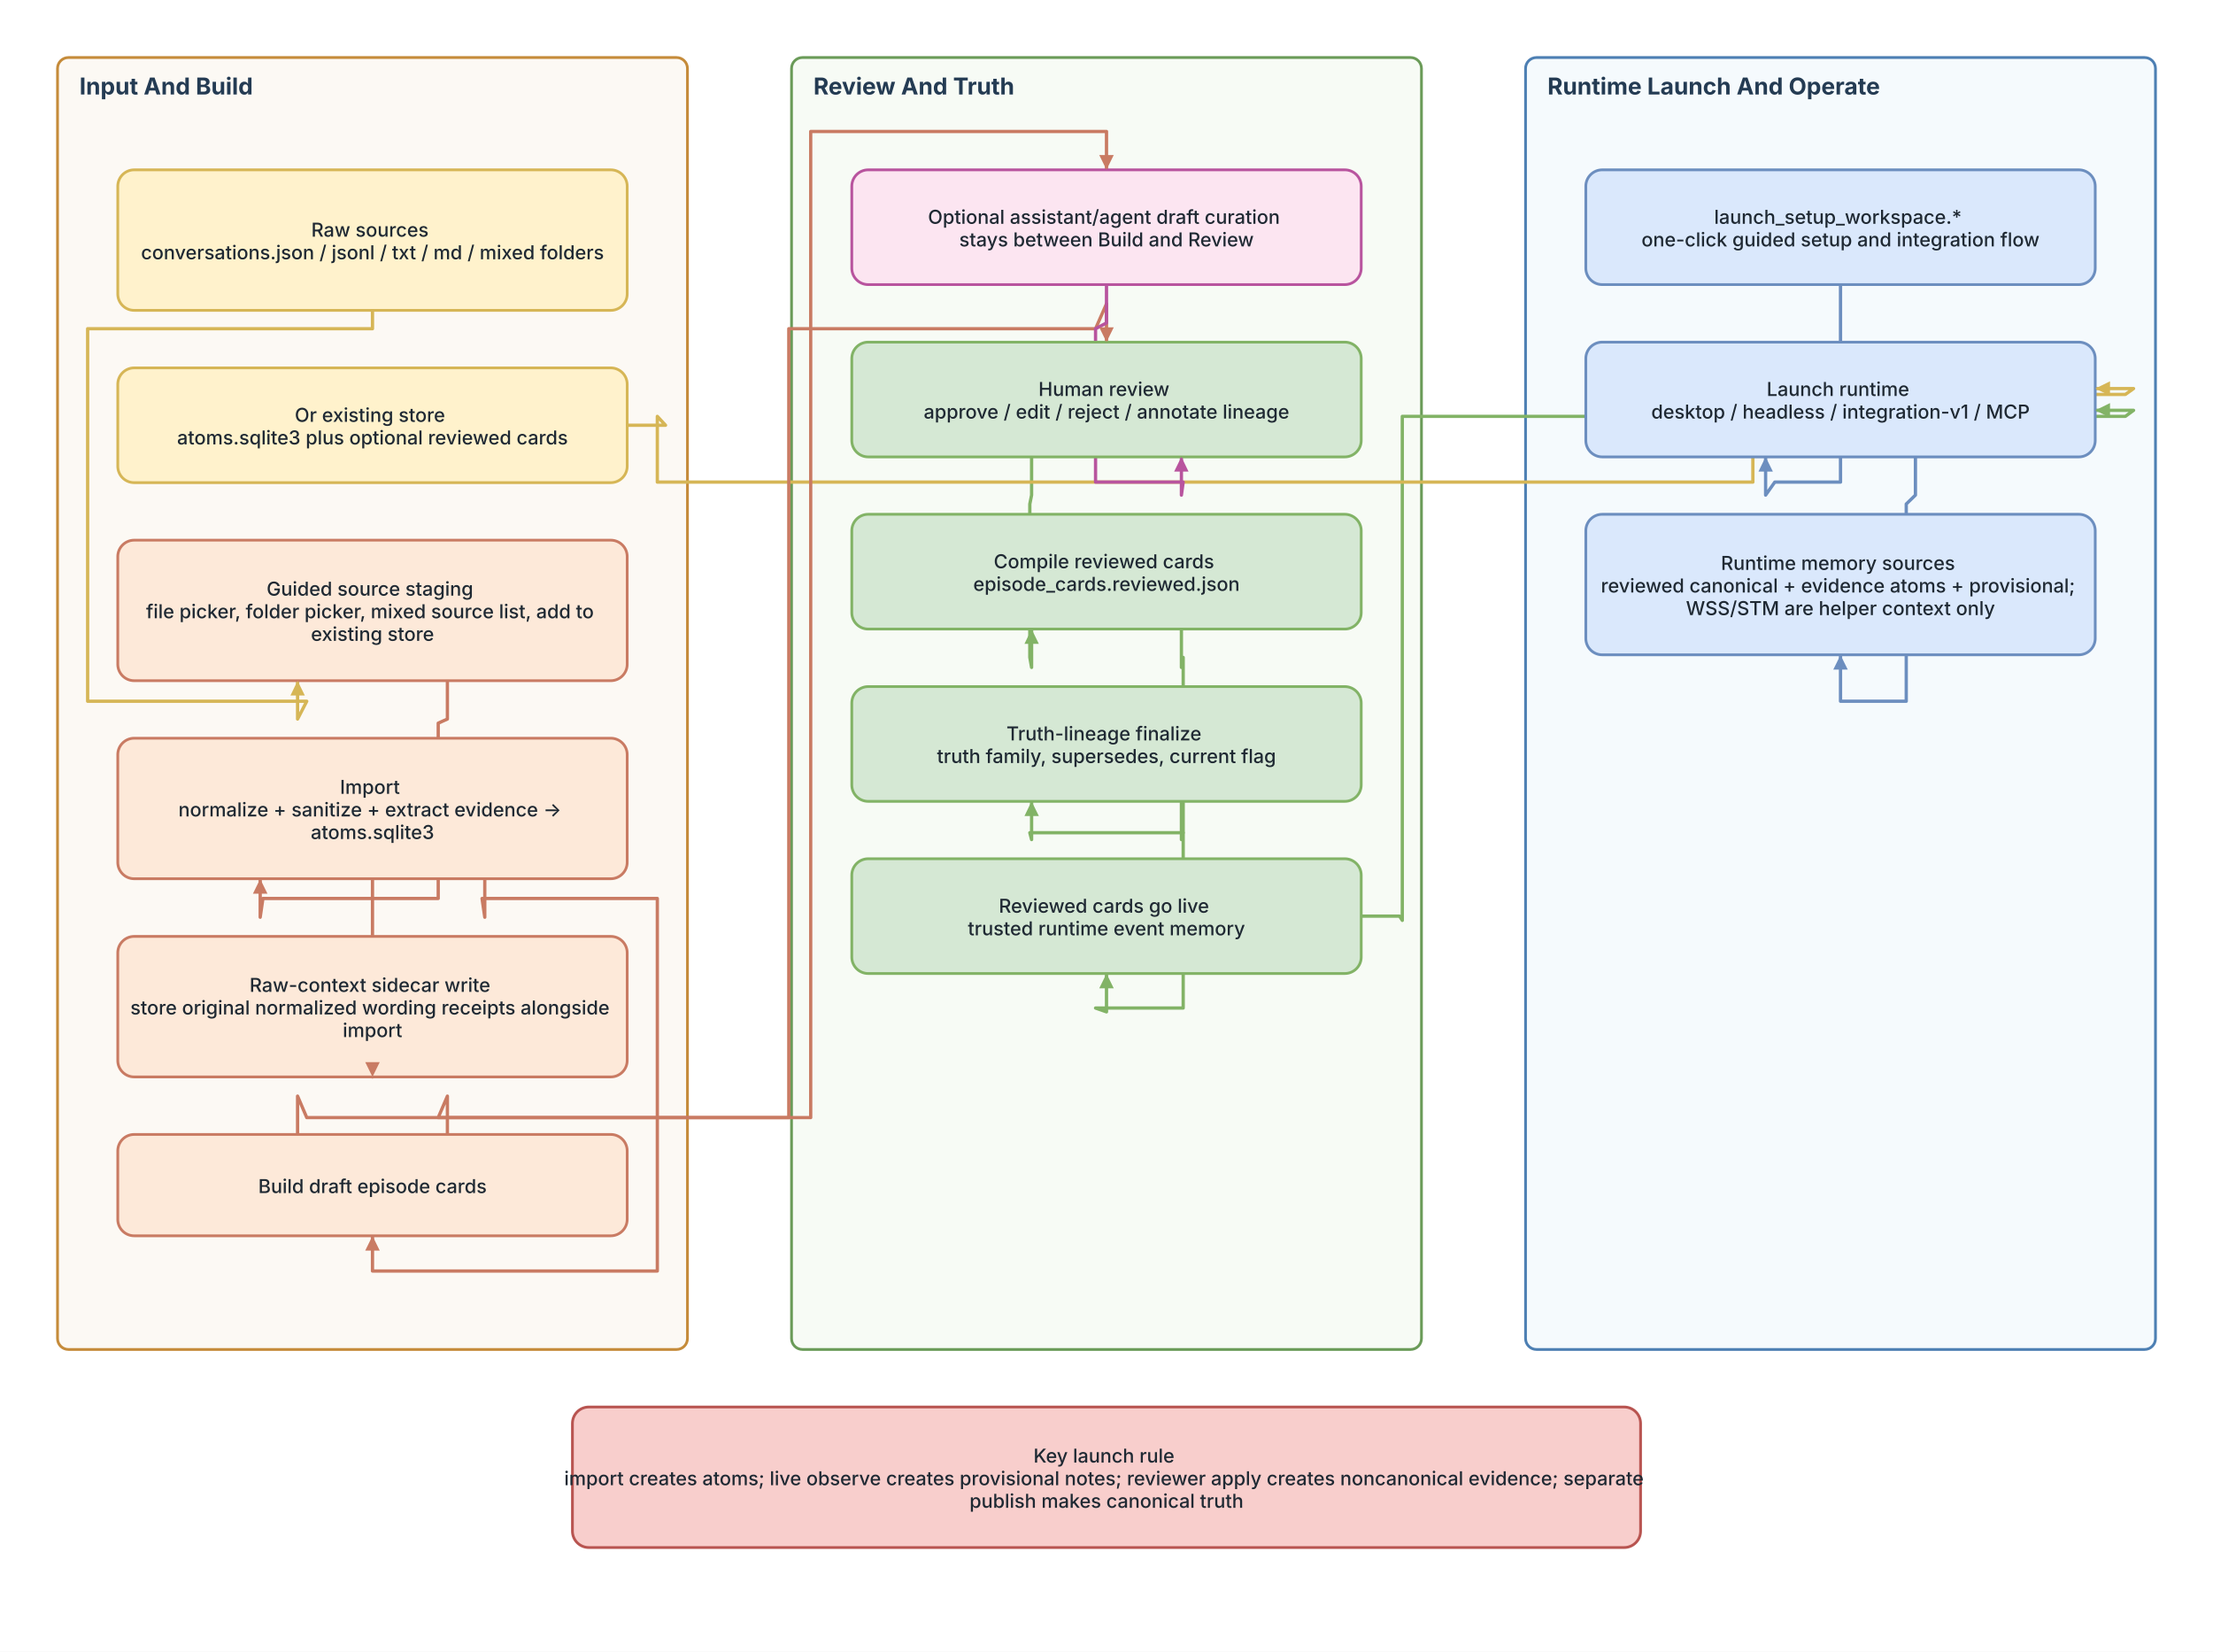
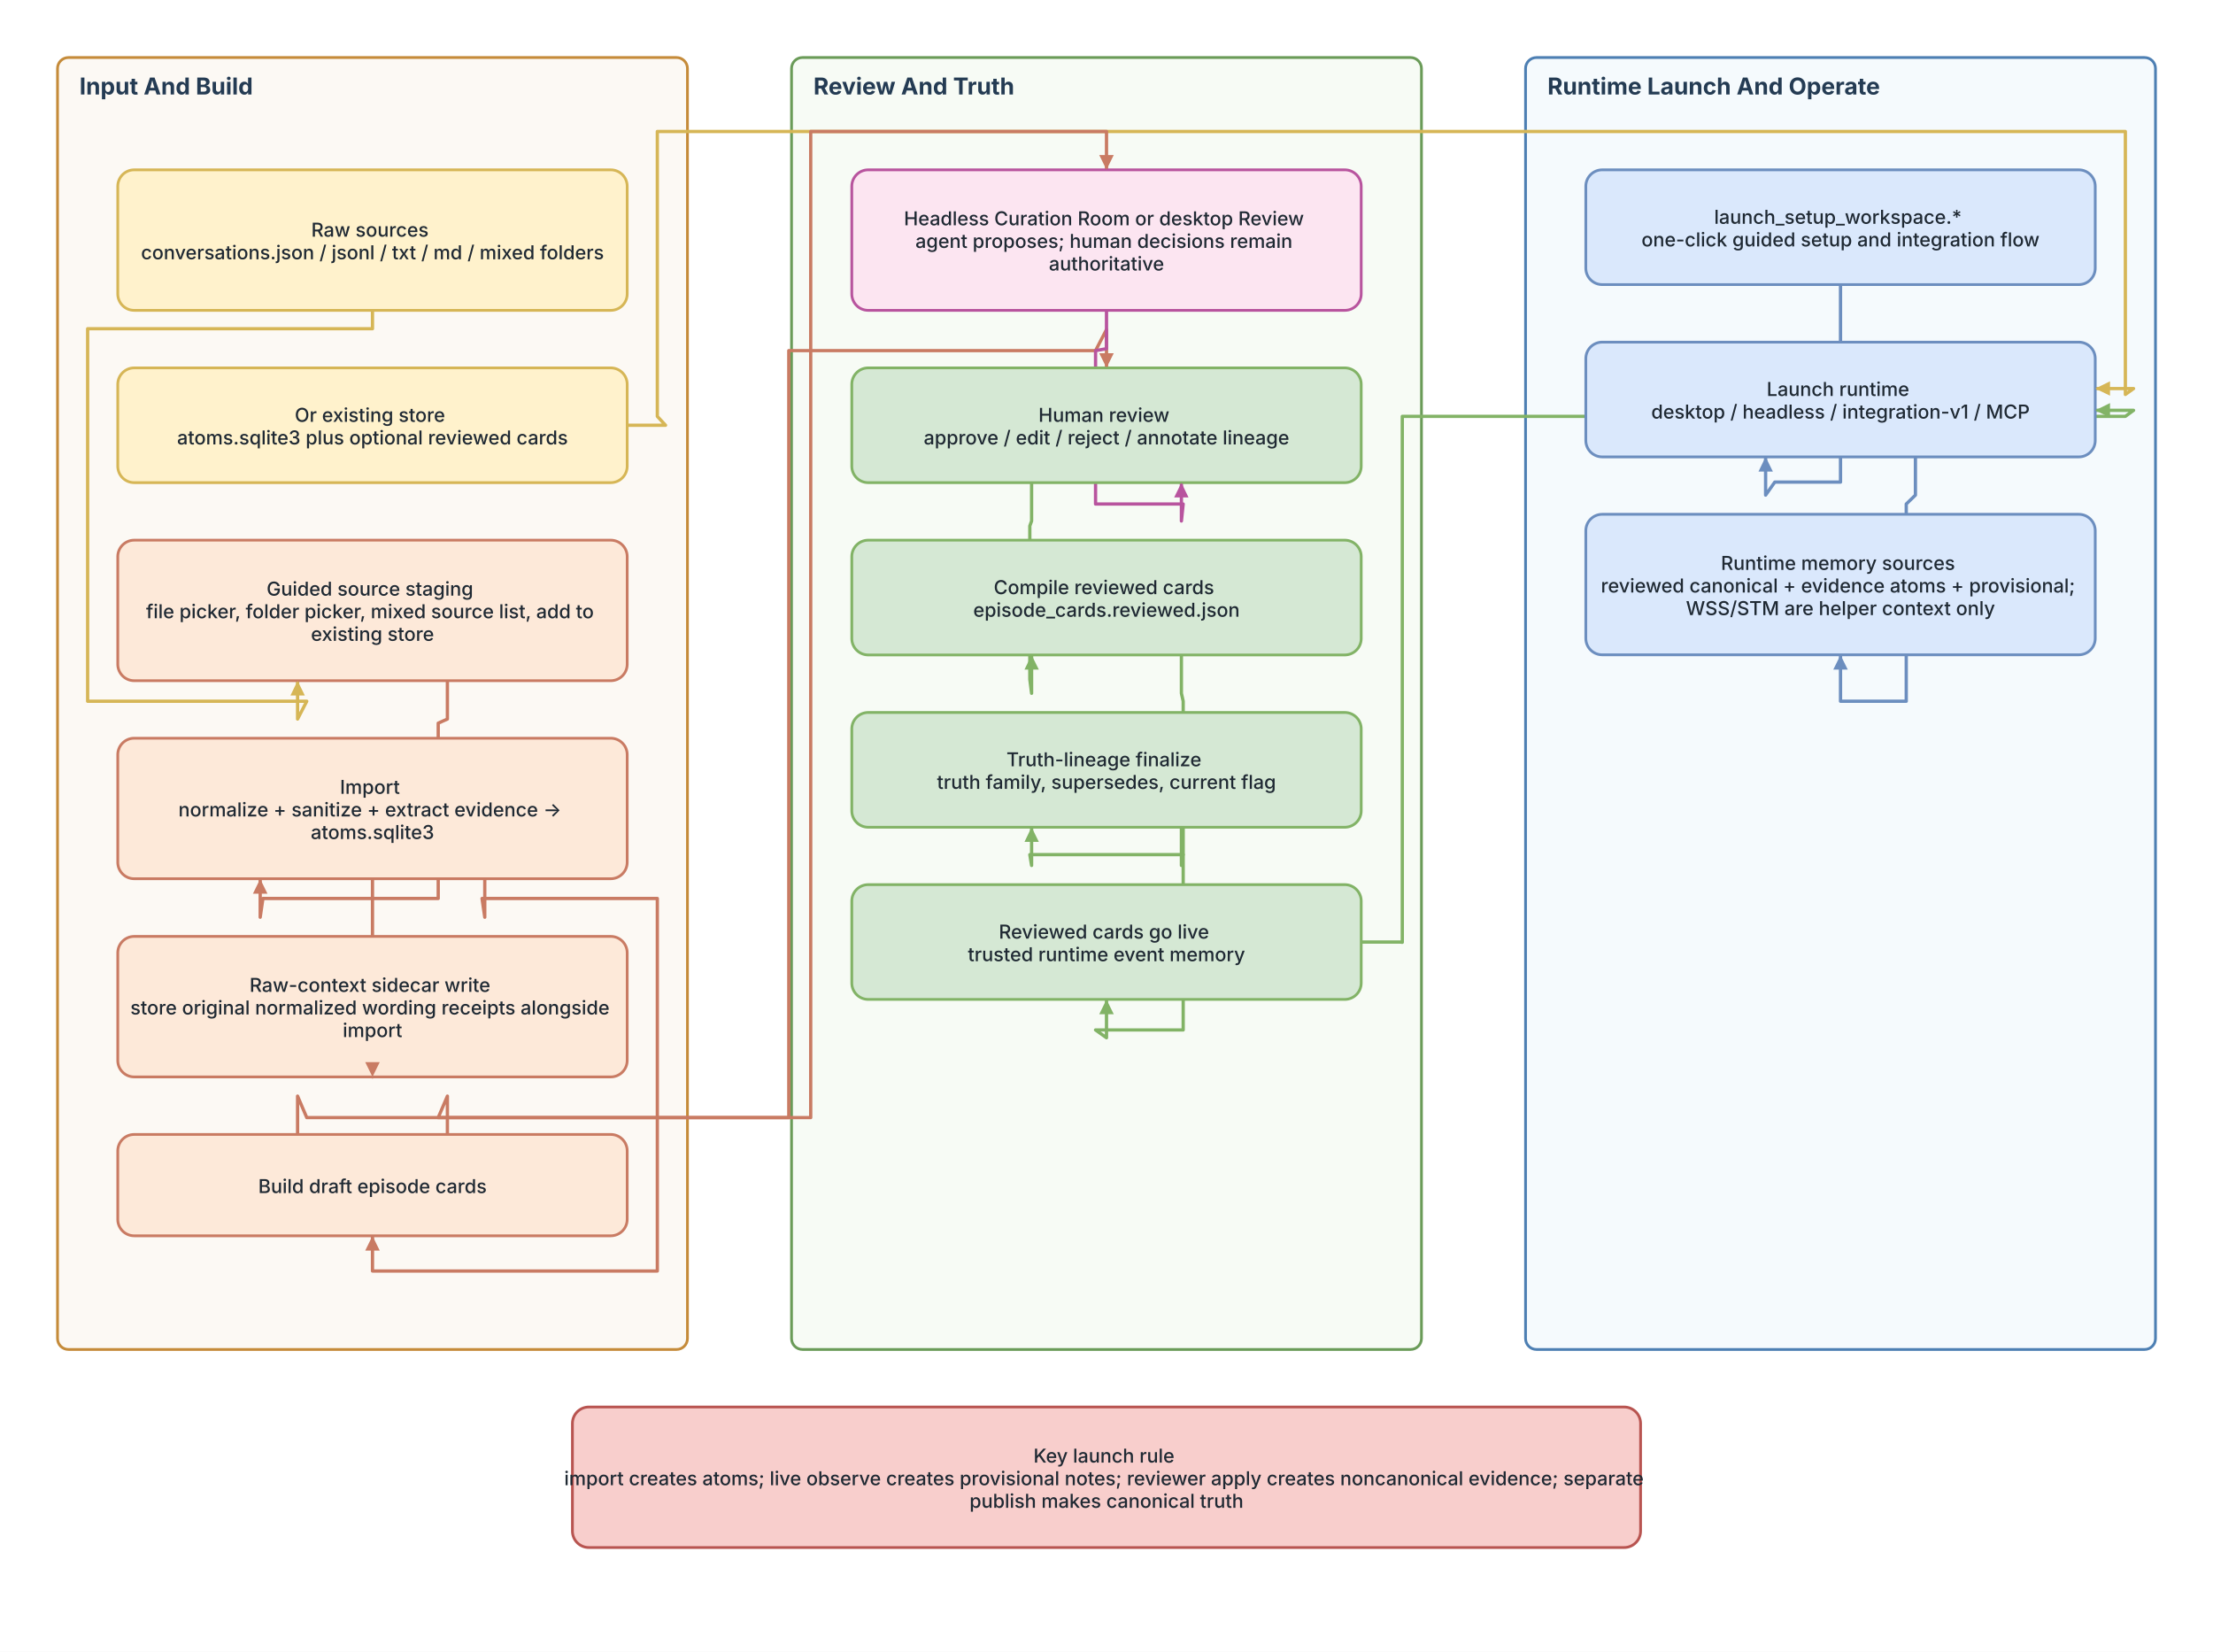
<svg xmlns="http://www.w3.org/2000/svg" width="1616" height="1206" viewBox="0 0 1616 1206" role="img" aria-label="Engineering Pipeline">
  <rect width="100%" height="100%" fill="#ffffff" />
  <rect x="42.0" y="42.0" width="460.0" height="943.3" rx="8" fill="#f8f1e7" fill-opacity="0.48" stroke="#c58b3a" stroke-width="2" />
  <text x="58.0" y="69.0" font-family="Segoe UI, Inter, Arial, sans-serif" font-size="17" font-weight="700" fill="#243b53">Input And Build</text>
  <rect x="578.0" y="42.0" width="460.0" height="943.3" rx="8" fill="#eef6ea" fill-opacity="0.48" stroke="#6a9b58" stroke-width="2" />
  <text x="594.0" y="69.0" font-family="Segoe UI, Inter, Arial, sans-serif" font-size="17" font-weight="700" fill="#243b53">Review And Truth</text>
  <rect x="1114.0" y="42.0" width="460.0" height="943.3" rx="8" fill="#eaf3fb" fill-opacity="0.48" stroke="#4d7fb3" stroke-width="2" />
  <text x="1130.0" y="69.0" font-family="Segoe UI, Inter, Arial, sans-serif" font-size="17" font-weight="700" fill="#243b53">Runtime Launch And Operate</text>
-   <polyline points="753.3,333.5 753.3,361.5 752.0,368.0 752.0,480.0 753.3,487.3 753.3,459.3" fill="none" stroke="#82b366" stroke-width="2.4" stroke-linejoin="round" stroke-linecap="round" />
-   <polyline points="862.7,459.3 862.7,487.3 864.0,480.0 864.0,608.0 752.0,608.0 753.3,613.0 753.3,585.0" fill="none" stroke="#82b366" stroke-width="2.4" stroke-linejoin="round" stroke-linecap="round" />
-   <polyline points="862.7,585.0 862.7,613.0 864.0,608.0 864.0,736.0 800.0,736.0 808.0,738.8 808.0,710.8" fill="none" stroke="#82b366" stroke-width="2.4" stroke-linejoin="round" stroke-linecap="round" />
-   <polyline points="994.0,668.9 1022.0,668.9 1024.0,672.0 1024.0,304.0 1552.0,304.0 1558.0,299.6 1530.0,299.6" fill="none" stroke="#82b366" stroke-width="2.4" stroke-linejoin="round" stroke-linecap="round" />
+   <polyline points="753.3,352.4 753.3,380.4 752.0,384.0 752.0,496.0 753.3,506.2 753.3,478.2" fill="none" stroke="#82b366" stroke-width="2.4" stroke-linejoin="round" stroke-linecap="round" />
+   <polyline points="862.7,478.2 862.7,506.2 864.0,512.0 864.0,624.0 752.0,624.0 753.3,631.9 753.3,603.9" fill="none" stroke="#82b366" stroke-width="2.4" stroke-linejoin="round" stroke-linecap="round" />
+   <polyline points="862.7,603.9 862.7,631.9 864.0,624.0 864.0,752.0 800.0,752.0 808.0,757.7 808.0,729.7" fill="none" stroke="#82b366" stroke-width="2.4" stroke-linejoin="round" stroke-linecap="round" />
+   <polyline points="994.0,687.8 1022.0,687.8 1024.0,688.0 1024.0,304.0 1552.0,304.0 1558.0,299.6 1530.0,299.6" fill="none" stroke="#82b366" stroke-width="2.4" stroke-linejoin="round" stroke-linecap="round" />
  <polyline points="1344.0,207.8 1344.0,352.0 1296.0,352.0 1289.3,361.5 1289.3,333.5" fill="none" stroke="#6c8ebf" stroke-width="2.4" stroke-linejoin="round" stroke-linecap="round" />
  <polyline points="1398.7,333.5 1398.7,361.5 1392.0,368.0 1392.0,512.0 1344.0,512.0 1344.0,478.2" fill="none" stroke="#6c8ebf" stroke-width="2.4" stroke-linejoin="round" stroke-linecap="round" />
  <polyline points="272.0,226.6 272.0,240.0 64.0,240.0 64.0,512.0 224.0,512.0 217.3,525.0 217.3,497.0" fill="none" stroke="#d6b656" stroke-width="2.4" stroke-linejoin="round" stroke-linecap="round" />
-   <polyline points="458.0,310.5 486.0,310.5 480.0,304.0 480.0,352.0 1280.0,352.0 1280.0,288.0 1552.0,288.0 1558.0,283.7 1530.0,283.7" fill="none" stroke="#d6b656" stroke-width="2.4" stroke-linejoin="round" stroke-linecap="round" />
+   <polyline points="458.0,310.5 486.0,310.5 480.0,304.0 480.0,96.0 1552.0,96.0 1552.0,288.0 1558.0,283.7 1530.0,283.7" fill="none" stroke="#d6b656" stroke-width="2.4" stroke-linejoin="round" stroke-linecap="round" />
  <polyline points="326.7,497.0 326.7,525.0 320.0,528.0 320.0,656.0 192.0,656.0 190.0,669.7 190.0,641.7" fill="none" stroke="#c97b63" stroke-width="2.4" stroke-linejoin="round" stroke-linecap="round" />
  <polyline points="272.0,641.7 272.0,786.3" fill="none" stroke="#c97b63" stroke-width="2.4" stroke-linejoin="round" stroke-linecap="round" />
  <polyline points="354.0,641.7 354.0,669.7 352.0,656.0 480.0,656.0 480.0,928.0 272.0,928.0 272.0,902.3" fill="none" stroke="#c97b63" stroke-width="2.4" stroke-linejoin="round" stroke-linecap="round" />
  <polyline points="217.3,828.3 217.3,800.3 224.0,816.0 592.0,816.0 592.0,96.0 808.0,96.0 808.0,124.0" fill="none" stroke="#c97b63" stroke-width="2.4" stroke-linejoin="round" stroke-linecap="round" />
-   <polyline points="326.7,828.3 326.7,800.3 320.0,816.0 576.0,816.0 576.0,240.0 800.0,240.0 808.0,221.8 808.0,249.8" fill="none" stroke="#c97b63" stroke-width="2.4" stroke-linejoin="round" stroke-linecap="round" />
-   <polyline points="808.0,207.8 808.0,235.8 800.0,240.0 800.0,352.0 864.0,352.0 862.7,361.5 862.7,333.5" fill="none" stroke="#b8549e" stroke-width="2.4" stroke-linejoin="round" stroke-linecap="round" />
+   <polyline points="326.7,828.3 326.7,800.3 320.0,816.0 576.0,816.0 576.0,256.0 800.0,256.0 808.0,240.6 808.0,268.6" fill="none" stroke="#c97b63" stroke-width="2.4" stroke-linejoin="round" stroke-linecap="round" />
+   <polyline points="808.0,226.6 808.0,254.6 800.0,256.0 800.0,368.0 864.0,368.0 862.7,380.4 862.7,352.4" fill="none" stroke="#b8549e" stroke-width="2.4" stroke-linejoin="round" stroke-linecap="round" />
  <rect x="86.0" y="124.0" width="372.0" height="102.6" rx="12" fill="#fff2cc" stroke="#d6b656" stroke-width="2" />
  <text text-anchor="middle" font-family="Segoe UI, Inter, Arial, sans-serif" font-size="14" font-weight="500" fill="#1f2933" x="272.0" y="172.8">
    <tspan x="272.0" dy="0.0">Raw sources</tspan>
    <tspan x="272.0" dy="16.5">conversations.json / jsonl / txt / md / mixed folders</tspan>
  </text>
  <rect x="86.0" y="268.6" width="372.0" height="83.8" rx="12" fill="#fff2cc" stroke="#d6b656" stroke-width="2" />
  <text text-anchor="middle" font-family="Segoe UI, Inter, Arial, sans-serif" font-size="14" font-weight="500" fill="#1f2933" x="272.0" y="308.0">
    <tspan x="272.0" dy="0.0">Or existing store</tspan>
    <tspan x="272.0" dy="16.5">atoms.sqlite3 plus optional reviewed cards</tspan>
  </text>
  <rect x="86.0" y="394.4" width="372.0" height="102.6" rx="12" fill="#fde9d9" stroke="#c97b63" stroke-width="2" />
  <text text-anchor="middle" font-family="Segoe UI, Inter, Arial, sans-serif" font-size="14" font-weight="500" fill="#1f2933" x="272.0" y="434.9">
    <tspan x="272.0" dy="0.0">Guided source staging</tspan>
    <tspan x="272.0" dy="16.5">file picker, folder picker, mixed source list, add to</tspan>
    <tspan x="272.0" dy="16.5">existing store</tspan>
  </text>
  <rect x="86.0" y="539.0" width="372.0" height="102.6" rx="12" fill="#fde9d9" stroke="#c97b63" stroke-width="2" />
  <text text-anchor="middle" font-family="Segoe UI, Inter, Arial, sans-serif" font-size="14" font-weight="500" fill="#1f2933" x="272.0" y="579.6">
    <tspan x="272.0" dy="0.0">Import</tspan>
    <tspan x="272.0" dy="16.5">normalize + sanitize + extract evidence -&gt;</tspan>
    <tspan x="272.0" dy="16.5">atoms.sqlite3</tspan>
  </text>
  <rect x="86.0" y="683.7" width="372.0" height="102.6" rx="12" fill="#fde9d9" stroke="#c97b63" stroke-width="2" />
  <text text-anchor="middle" font-family="Segoe UI, Inter, Arial, sans-serif" font-size="14" font-weight="500" fill="#1f2933" x="272.0" y="724.2">
    <tspan x="272.0" dy="0.0">Raw-context sidecar write</tspan>
    <tspan x="272.0" dy="16.5">store original normalized wording receipts alongside</tspan>
    <tspan x="272.0" dy="16.5">import</tspan>
  </text>
  <rect x="86.0" y="828.3" width="372.0" height="74.0" rx="12" fill="#fde9d9" stroke="#c97b63" stroke-width="2" />
  <text text-anchor="middle" font-family="Segoe UI, Inter, Arial, sans-serif" font-size="14" font-weight="500" fill="#1f2933" x="272.0" y="871.1">
    <tspan x="272.0" dy="0.0">Build draft episode cards</tspan>
  </text>
-   <rect x="622.0" y="124.0" width="372.0" height="83.8" rx="12" fill="#fce5f1" stroke="#b8549e" stroke-width="2" />
-   <text text-anchor="middle" font-family="Segoe UI, Inter, Arial, sans-serif" font-size="14" font-weight="500" fill="#1f2933" x="808.0" y="163.4">
-     <tspan x="808.0" dy="0.0">Optional assistant/agent draft curation</tspan>
-     <tspan x="808.0" dy="16.5">stays between Build and Review</tspan>
+   <rect x="622.0" y="124.0" width="372.0" height="102.6" rx="12" fill="#fce5f1" stroke="#b8549e" stroke-width="2" />
+   <text text-anchor="middle" font-family="Segoe UI, Inter, Arial, sans-serif" font-size="14" font-weight="500" fill="#1f2933" x="808.0" y="164.5">
+     <tspan x="808.0" dy="0.0">Headless Curation Room or desktop Review</tspan>
+     <tspan x="808.0" dy="16.5">agent proposes; human decisions remain</tspan>
+     <tspan x="808.0" dy="16.5">authoritative</tspan>
  </text>
-   <rect x="622.0" y="249.8" width="372.0" height="83.8" rx="12" fill="#d5e8d4" stroke="#82b366" stroke-width="2" />
-   <text text-anchor="middle" font-family="Segoe UI, Inter, Arial, sans-serif" font-size="14" font-weight="500" fill="#1f2933" x="808.0" y="289.1">
+   <rect x="622.0" y="268.6" width="372.0" height="83.8" rx="12" fill="#d5e8d4" stroke="#82b366" stroke-width="2" />
+   <text text-anchor="middle" font-family="Segoe UI, Inter, Arial, sans-serif" font-size="14" font-weight="500" fill="#1f2933" x="808.0" y="308.0">
    <tspan x="808.0" dy="0.0">Human review</tspan>
    <tspan x="808.0" dy="16.5">approve / edit / reject / annotate lineage</tspan>
  </text>
-   <rect x="622.0" y="375.5" width="372.0" height="83.8" rx="12" fill="#d5e8d4" stroke="#82b366" stroke-width="2" />
-   <text text-anchor="middle" font-family="Segoe UI, Inter, Arial, sans-serif" font-size="14" font-weight="500" fill="#1f2933" x="808.0" y="414.9">
+   <rect x="622.0" y="394.4" width="372.0" height="83.8" rx="12" fill="#d5e8d4" stroke="#82b366" stroke-width="2" />
+   <text text-anchor="middle" font-family="Segoe UI, Inter, Arial, sans-serif" font-size="14" font-weight="500" fill="#1f2933" x="808.0" y="433.8">
    <tspan x="808.0" dy="0.0">Compile reviewed cards</tspan>
    <tspan x="808.0" dy="16.5">episode_cards.reviewed.json</tspan>
  </text>
-   <rect x="622.0" y="501.3" width="372.0" height="83.8" rx="12" fill="#d5e8d4" stroke="#82b366" stroke-width="2" />
-   <text text-anchor="middle" font-family="Segoe UI, Inter, Arial, sans-serif" font-size="14" font-weight="500" fill="#1f2933" x="808.0" y="540.6">
+   <rect x="622.0" y="520.2" width="372.0" height="83.8" rx="12" fill="#d5e8d4" stroke="#82b366" stroke-width="2" />
+   <text text-anchor="middle" font-family="Segoe UI, Inter, Arial, sans-serif" font-size="14" font-weight="500" fill="#1f2933" x="808.0" y="559.5">
    <tspan x="808.0" dy="0.0">Truth-lineage finalize</tspan>
    <tspan x="808.0" dy="16.5">truth family, supersedes, current flag</tspan>
  </text>
-   <rect x="622.0" y="627.0" width="372.0" height="83.8" rx="12" fill="#d5e8d4" stroke="#82b366" stroke-width="2" />
-   <text text-anchor="middle" font-family="Segoe UI, Inter, Arial, sans-serif" font-size="14" font-weight="500" fill="#1f2933" x="808.0" y="666.4">
+   <rect x="622.0" y="645.9" width="372.0" height="83.8" rx="12" fill="#d5e8d4" stroke="#82b366" stroke-width="2" />
+   <text text-anchor="middle" font-family="Segoe UI, Inter, Arial, sans-serif" font-size="14" font-weight="500" fill="#1f2933" x="808.0" y="685.3">
    <tspan x="808.0" dy="0.0">Reviewed cards go live</tspan>
    <tspan x="808.0" dy="16.5">trusted runtime event memory</tspan>
  </text>
  <rect x="1158.0" y="124.0" width="372.0" height="83.8" rx="12" fill="#dae8fc" stroke="#6c8ebf" stroke-width="2" />
  <text text-anchor="middle" font-family="Segoe UI, Inter, Arial, sans-serif" font-size="14" font-weight="500" fill="#1f2933" x="1344.0" y="163.4">
    <tspan x="1344.0" dy="0.0">launch_setup_workspace.*</tspan>
    <tspan x="1344.0" dy="16.5">one-click guided setup and integration flow</tspan>
  </text>
  <rect x="1158.0" y="249.8" width="372.0" height="83.8" rx="12" fill="#dae8fc" stroke="#6c8ebf" stroke-width="2" />
  <text text-anchor="middle" font-family="Segoe UI, Inter, Arial, sans-serif" font-size="14" font-weight="500" fill="#1f2933" x="1344.0" y="289.1">
    <tspan x="1344.0" dy="0.0">Launch runtime</tspan>
    <tspan x="1344.0" dy="16.5">desktop / headless / integration-v1 / MCP</tspan>
  </text>
  <rect x="1158.0" y="375.5" width="372.0" height="102.6" rx="12" fill="#dae8fc" stroke="#6c8ebf" stroke-width="2" />
  <text text-anchor="middle" font-family="Segoe UI, Inter, Arial, sans-serif" font-size="14" font-weight="500" fill="#1f2933" x="1344.0" y="416.1">
    <tspan x="1344.0" dy="0.0">Runtime memory sources</tspan>
    <tspan x="1344.0" dy="16.5">reviewed canonical + evidence atoms + provisional;</tspan>
    <tspan x="1344.0" dy="16.5">WSS/STM are helper context only</tspan>
  </text>
  <rect x="418.0" y="1027.3" width="780.0" height="102.6" rx="12" fill="#f8cecc" stroke="#b85450" stroke-width="2" />
  <text text-anchor="middle" font-family="Segoe UI, Inter, Arial, sans-serif" font-size="14" font-weight="500" fill="#1f2933" x="808.0" y="1067.9">
    <tspan x="808.0" dy="0.0">Key launch rule</tspan>
    <tspan x="808.0" dy="16.5">import creates atoms; live observe creates provisional notes; reviewer apply creates noncanonical evidence; separate</tspan>
    <tspan x="808.0" dy="16.5">publish makes canonical truth</tspan>
  </text>
-   <polygon points="753.3,459.3 758.6,470.1 748.1,470.1" fill="#82b366" />
-   <polygon points="753.3,585.0 758.6,595.8 748.1,595.8" fill="#82b366" />
-   <polygon points="808.0,710.8 813.3,721.6 802.7,721.6" fill="#82b366" />
+   <polygon points="753.3,478.2 758.6,488.9 748.1,488.9" fill="#82b366" />
+   <polygon points="753.3,603.9 758.6,614.7 748.1,614.7" fill="#82b366" />
+   <polygon points="808.0,729.7 813.3,740.5 802.7,740.5" fill="#82b366" />
  <polygon points="1530.0,299.6 1540.8,294.3 1540.8,304.9" fill="#82b366" />
  <polygon points="1289.3,333.5 1294.6,344.3 1284.1,344.3" fill="#6c8ebf" />
  <polygon points="1344.0,478.2 1349.3,488.9 1338.7,488.9" fill="#6c8ebf" />
  <polygon points="217.3,497.0 222.6,507.8 212.1,507.8" fill="#d6b656" />
  <polygon points="1530.0,283.7 1540.8,278.4 1540.8,288.9" fill="#d6b656" />
  <polygon points="190.0,641.7 195.3,652.5 184.7,652.5" fill="#c97b63" />
  <polygon points="272.0,786.3 266.7,775.5 277.3,775.5" fill="#c97b63" />
  <polygon points="272.0,902.3 277.3,913.1 266.7,913.1" fill="#c97b63" />
  <polygon points="808.0,124.0 802.7,113.2 813.3,113.2" fill="#c97b63" />
-   <polygon points="808.0,249.8 802.7,239.0 813.3,239.0" fill="#c97b63" />
-   <polygon points="862.7,333.5 867.9,344.3 857.4,344.3" fill="#b8549e" />
+   <polygon points="808.0,268.6 802.7,257.9 813.3,257.9" fill="#c97b63" />
+   <polygon points="862.7,352.4 867.9,363.2 857.4,363.2" fill="#b8549e" />
</svg>
